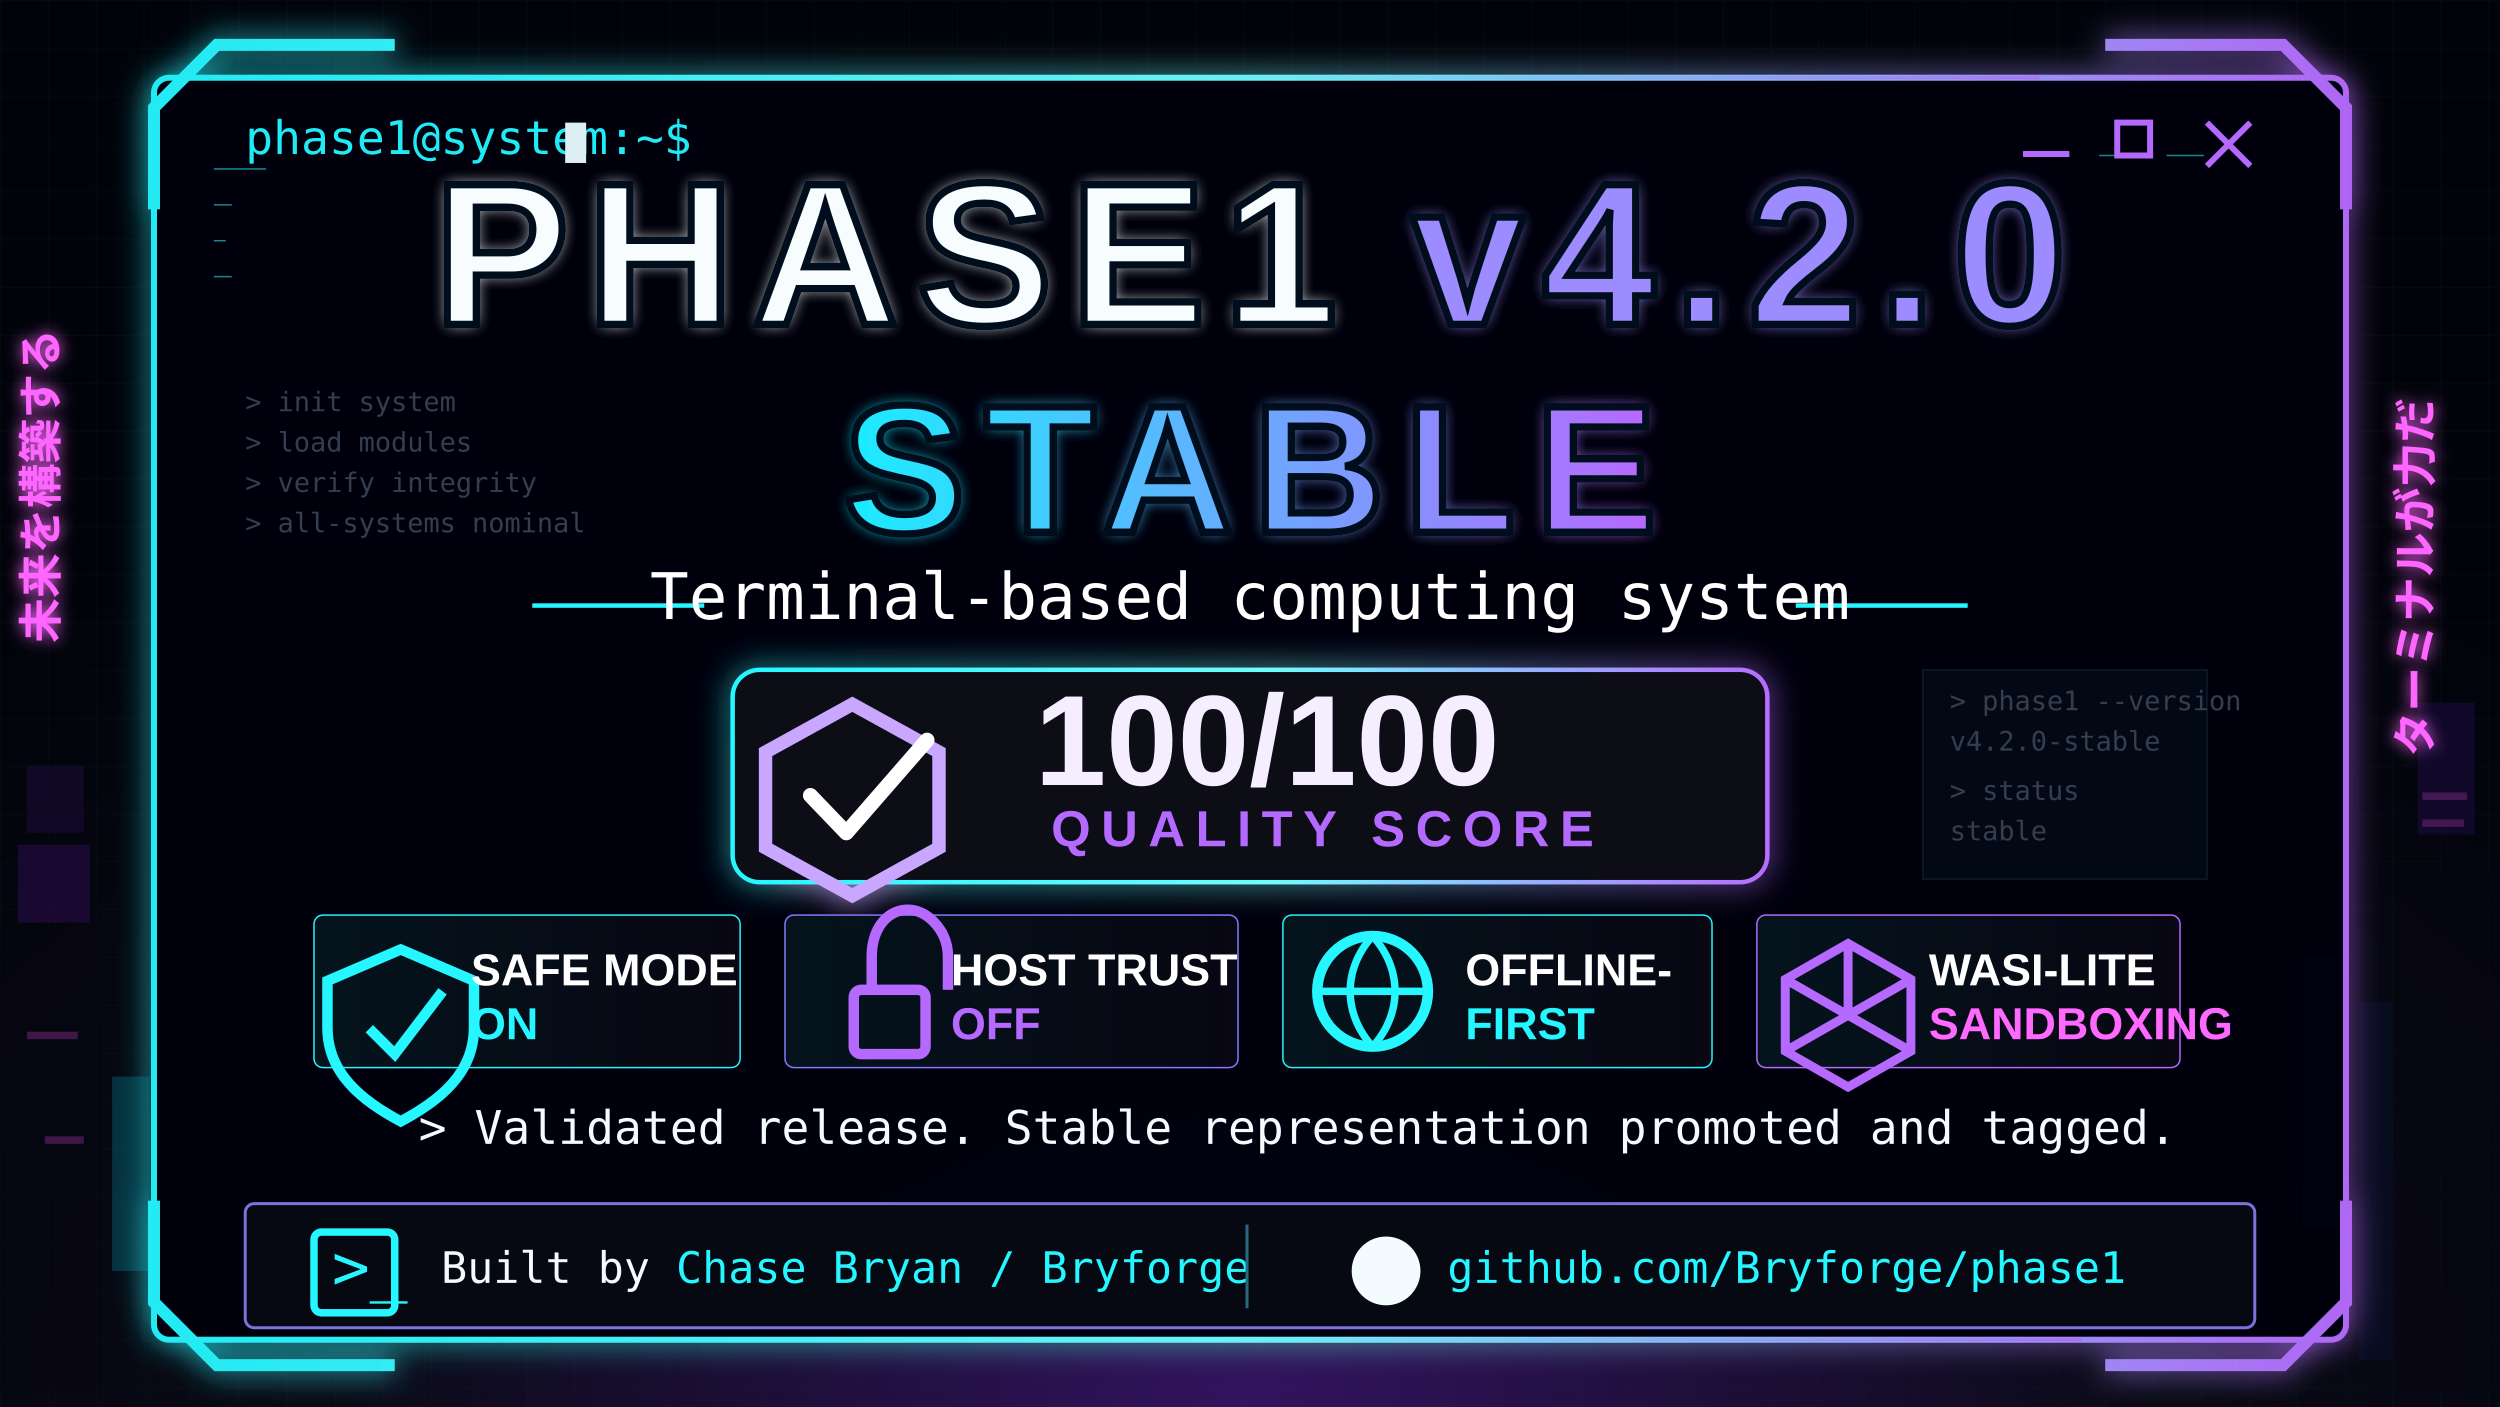
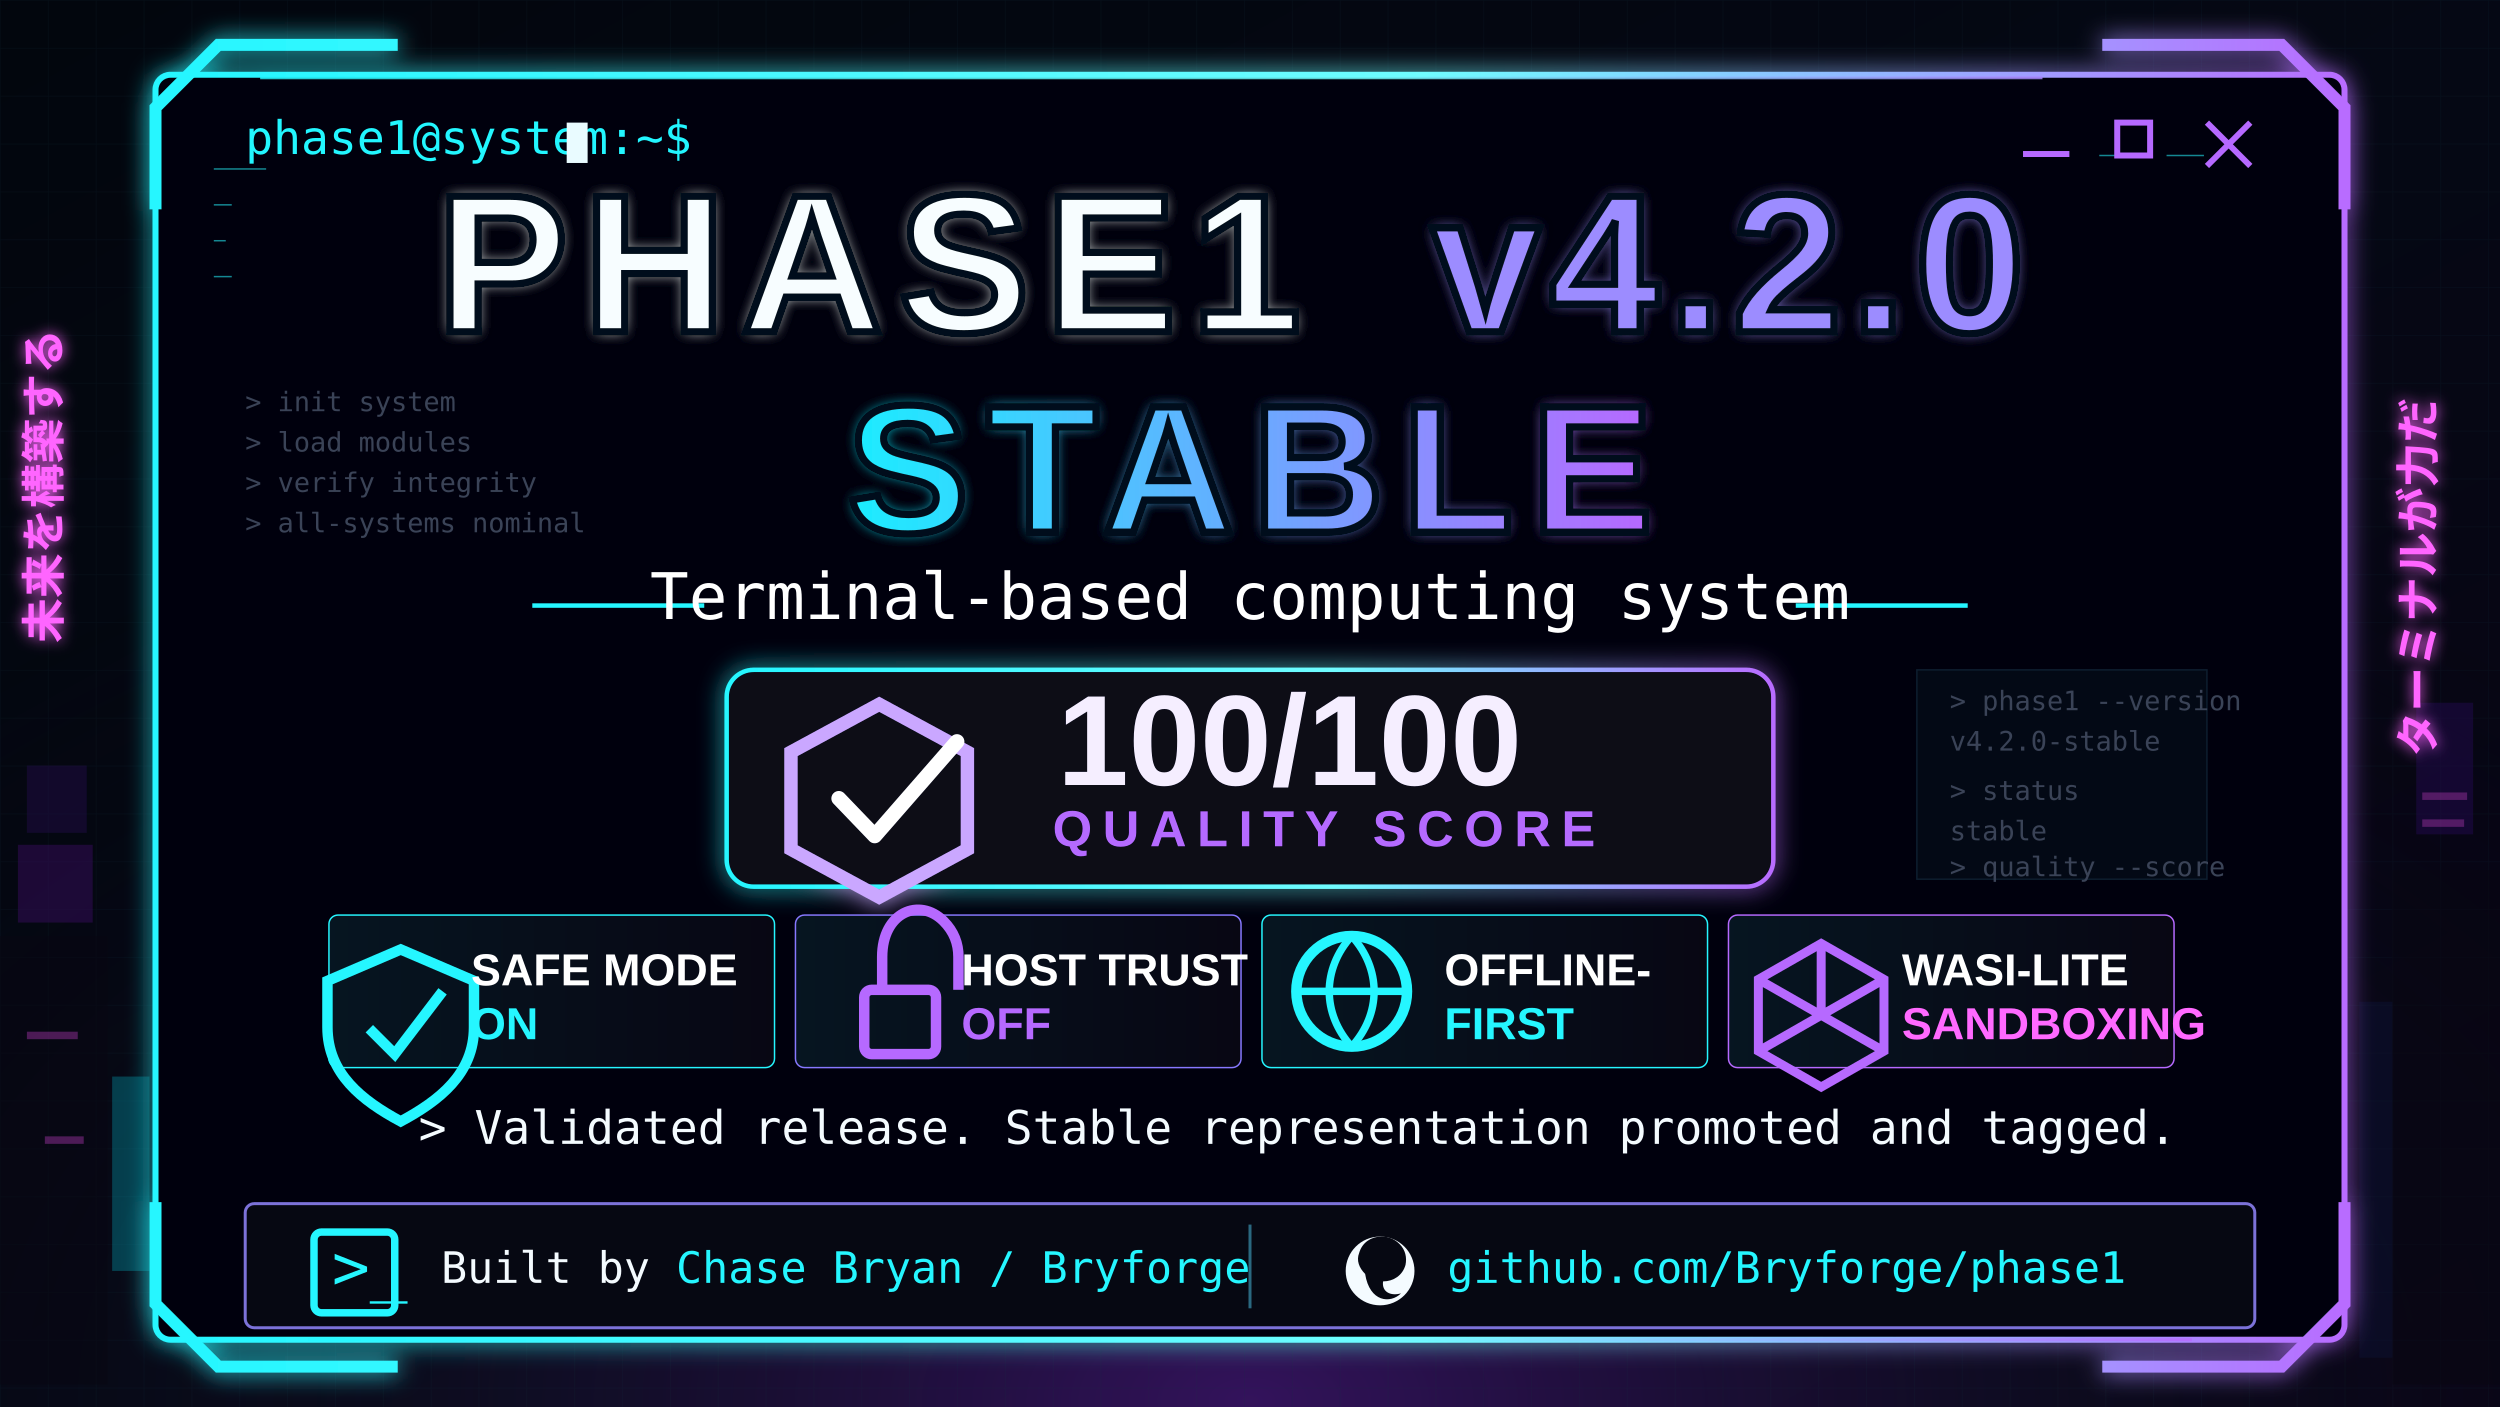
<svg xmlns="http://www.w3.org/2000/svg" viewBox="0 0 1672 941" role="img" aria-labelledby="title desc">
  <defs>
+     <linearGradient id="bg" x1="0" x2="1" y1="0" y2="1">
+       <stop offset="0" stop-color="#02060d" />
+       <stop offset="0.52" stop-color="#050814" />
+       <stop offset="1" stop-color="#090315" />
+     </linearGradient>
    <linearGradient id="cyanPurple" x1="0" x2="1">
      <stop offset="0" stop-color="#25f6ff" />
-       <stop offset="0.52" stop-color="#6ffcff" />
+       <stop offset="0.58" stop-color="#6ffcff" />
      <stop offset="1" stop-color="#b86cff" />
    </linearGradient>
    <linearGradient id="stable" x1="0" x2="1">
      <stop offset="0" stop-color="#1cecff" />
      <stop offset="1" stop-color="#b669ff" />
    </linearGradient>
    <linearGradient id="panel" x1="0" x2="1">
-       <stop offset="0" stop-color="#05151d" stop-opacity="0.94" />
-       <stop offset="1" stop-color="#080713" stop-opacity="0.95" />
+       <stop offset="0" stop-color="#061621" stop-opacity="0.96" />
+       <stop offset="1" stop-color="#080713" stop-opacity="0.96" />
    </linearGradient>
-     <radialGradient id="cityGlow" cx="50%" cy="100%" r="75%">
-       <stop offset="0" stop-color="#33135f" />
-       <stop offset="0.48" stop-color="#090a15" />
-       <stop offset="1" stop-color="#01030a" />
+     <radialGradient id="floorGlow" cx="50%" cy="100%" r="74%">
+       <stop offset="0" stop-color="#391465" stop-opacity="0.88" />
+       <stop offset="0.45" stop-color="#101025" stop-opacity="0.55" />
+       <stop offset="1" stop-color="#02040a" stop-opacity="0" />
    </radialGradient>
-     <filter id="glow" x="-30%" y="-30%" width="160%" height="160%">
-       <feGaussianBlur stdDeviation="5" result="blur" />
+     <pattern id="grid" width="32" height="32" patternUnits="userSpaceOnUse">
+       <path d="M32 0H0v32" fill="none" stroke="#14323f" stroke-width="1" opacity="0.34" />
+     </pattern>
+     <filter id="glow" x="-35%" y="-35%" width="170%" height="170%">
+       <feGaussianBlur stdDeviation="4.5" result="blur" />
      <feMerge>
        <feMergeNode in="blur" />
        <feMergeNode in="SourceGraphic" />
      </feMerge>
    </filter>
-     <filter id="softGlow" x="-50%" y="-50%" width="200%" height="200%">
-       <feGaussianBlur stdDeviation="10" result="blur" />
+     <filter id="softGlow" x="-40%" y="-40%" width="180%" height="180%">
+       <feGaussianBlur stdDeviation="8" result="blur" />
      <feMerge>
        <feMergeNode in="blur" />
        <feMergeNode in="SourceGraphic" />
      </feMerge>
    </filter>
-     <pattern id="grid" width="32" height="32" patternUnits="userSpaceOnUse">
-       <path d="M32 0H0v32" fill="none" stroke="#14323f" stroke-width="1" opacity="0.35" />
-     </pattern>
    <style>
-       .mono{font-family:Menlo,Consolas,'SFMono-Regular',monospace}.sans{font-family:Arial,Helvetica,sans-serif}.heavy{font-family:Arial Black,Impact,Arial,sans-serif;font-weight:900}.small{font-size:32px}.muted{fill:#6a7a93;opacity:.5}.white{fill:#f4fbff}.cyan{fill:#25f6ff}.purple{fill:#b669ff}.stroke-cyan{stroke:#25f6ff}.stroke-purple{stroke:#b669ff}
+       .mono{font-family:Menlo,Consolas,'SFMono-Regular',monospace}
+       .sans{font-family:Arial,Helvetica,sans-serif}
+       .heavy{font-family:'Arial Black',Impact,Arial,sans-serif;font-weight:900}
+       .white{fill:#f4fbff}.cyan{fill:#25f6ff}.purple{fill:#b669ff}
+       .muted{fill:#6a7a93;opacity:.55}
    </style>
  </defs>
-   <rect width="1672" height="941" fill="url(#cityGlow)" />
-   <rect width="1672" height="941" fill="url(#grid)" opacity="0.45" />
-   <g opacity="0.45">
-     <rect x="0" y="620" width="68" height="310" fill="#070512" />
-     <rect x="18" y="512" width="38" height="45" fill="#1e0b43" />
-     <rect x="12" y="565" width="48" height="52" fill="#330b58" />
-     <rect x="1604" y="582" width="68" height="350" fill="#070512" />
-     <rect x="1617" y="470" width="38" height="88" fill="#210a4b" />
-     <rect x="1578" y="670" width="22" height="240" fill="#0c1230" />
-     <g fill="#ff4dff" opacity="0.5">
+   <rect width="1672" height="941" fill="url(#bg)" />
+   <rect width="1672" height="941" fill="url(#floorGlow)" />
+   <rect width="1672" height="941" fill="url(#grid)" opacity="0.48" />
+   <g opacity="0.52">
+     <rect x="0" y="626" width="72" height="300" fill="#070512" />
+     <rect x="18" y="512" width="40" height="45" fill="#1e0b43" />
+     <rect x="12" y="565" width="50" height="52" fill="#330b58" />
+     <rect x="1600" y="582" width="72" height="344" fill="#070512" />
+     <rect x="1616" y="470" width="38" height="88" fill="#210a4b" />
+     <rect x="1578" y="670" width="22" height="238" fill="#0c1230" />
+     <g fill="#ff4dff" opacity="0.54">
      <rect x="18" y="690" width="34" height="5" />
      <rect x="1620" y="530" width="30" height="5" />
      <rect x="1620" y="548" width="28" height="5" />
      <rect x="30" y="760" width="26" height="5" />
    </g>
-     <g fill="#00eaff" opacity="0.4">
+     <g fill="#00eaff" opacity="0.45">
      <rect x="75" y="720" width="25" height="130" />
      <rect x="1540" y="640" width="22" height="180" />
    </g>
  </g>
-   <g filter="url(#softGlow)" opacity="0.95">
-     <rect x="103" y="52" width="1466" height="844" rx="10" fill="#020610" stroke="url(#cyanPurple)" stroke-width="4" />
-     <path d="M103 140V72l42-42h119M1569 140V72l-42-42h-119M103 803v68l42 42h119M1569 803v68l-42 42h-119" fill="none" stroke="url(#cyanPurple)" stroke-width="8" />
-     <path d="M174 52h1190M206 896h1186" stroke="url(#cyanPurple)" stroke-width="2" opacity="0.85" />
+   <g filter="url(#softGlow)">
+     <rect x="104" y="50" width="1464" height="846" rx="10" fill="#020610" stroke="url(#cyanPurple)" stroke-width="4" />
+     <path d="M104 140V72l42-42h120M1568 140V72l-42-42h-120M104 804v68l42 42h120M1568 804v68l-42 42h-120" fill="none" stroke="url(#cyanPurple)" stroke-width="8" />
+     <path d="M174 52h1192M206 896h1260" stroke="url(#cyanPurple)" stroke-width="2" opacity="0.82" />
  </g>
-   <g class="mono" font-size="31" fill="#22f6ff" opacity="0.95">
+   <g class="mono" font-size="31" fill="#22f6ff">
    <text x="164" y="103">phase1@system:~$</text>
-     <rect x="378" y="82" width="14" height="27" fill="#e9fbff" />
+     <rect x="379" y="82" width="14" height="27" fill="#e9fbff" />
  </g>
  <g class="mono muted" font-size="18">
    <text x="164" y="275">&gt; init system</text>
    <text x="164" y="302">&gt; load modules</text>
    <text x="164" y="329">&gt; verify integrity</text>
    <text x="164" y="356">&gt; all-systems nominal</text>
  </g>
  <g class="mono muted" font-size="18">
-     <rect x="1286" y="448" width="190" height="140" fill="#06111b" stroke="#17364a" />
+     <rect x="1282" y="448" width="194" height="140" fill="#06111b" stroke="#17364a" />
    <text x="1304" y="475">&gt; phase1 --version</text>
    <text x="1304" y="502">v4.2.0-stable</text>
    <text x="1304" y="535">&gt; status</text>
    <text x="1304" y="562">stable</text>
+     <text x="1304" y="586">&gt; quality --score</text>
  </g>
-   <g class="heavy" text-anchor="middle" filter="url(#glow)">
-     <text x="836" y="217" font-size="136" fill="#f7fdff" letter-spacing="12" stroke="#06111a" stroke-width="5">PHASE1 <tspan fill="#9c8cff">v4.2.0</tspan>
-     </text>
-     <text x="836" y="356" font-size="122" fill="url(#stable)" letter-spacing="13" stroke="#06111a" stroke-width="5">STABLE</text>
+   <g class="heavy" filter="url(#glow)">
+     <text x="292" y="222" font-size="132" fill="#f7fdff" letter-spacing="10" textLength="628" lengthAdjust="spacingAndGlyphs" stroke="#06111a" stroke-width="5">PHASE1</text>
+     <text x="957" y="222" font-size="132" fill="#9c8cff" letter-spacing="6" textLength="424" lengthAdjust="spacingAndGlyphs" stroke="#06111a" stroke-width="5">v4.2.0</text>
+     <text x="836" y="356" font-size="122" fill="url(#stable)" letter-spacing="12" text-anchor="middle" textLength="608" lengthAdjust="spacingAndGlyphs" stroke="#06111a" stroke-width="5">STABLE</text>
  </g>
  <g text-anchor="middle" class="mono" font-size="43" fill="#ffffff">
-     <path d="M356 405h115m730 0h115" stroke="#25f6ff" stroke-width="3" />
+     <path d="M356 405h115M1201 405h115" stroke="#25f6ff" stroke-width="3" />
    <text x="836" y="414">Terminal-based computing system</text>
  </g>
  <g filter="url(#softGlow)">
-     <rect x="490" y="448" width="692" height="142" rx="18" fill="#070817" stroke="url(#cyanPurple)" stroke-width="3" />
-     <path d="M570 471l58 32v64l-58 32-58-32v-64z" fill="none" stroke="#caa7ff" stroke-width="9" />
-     <path d="M542 532l24 25 54-62" fill="none" stroke="#fff" stroke-width="10" stroke-linecap="round" stroke-linejoin="round" />
-     <text class="heavy" x="692" y="525" font-size="86" fill="#f5eeff">100/100</text>
-     <text class="heavy" x="703" y="566" font-size="34" fill="#b56bff" letter-spacing="7">QUALITY SCORE</text>
+     <rect x="486" y="448" width="700" height="145" rx="18" fill="#070817" stroke="url(#cyanPurple)" stroke-width="3" />
+     <path d="M588 471l59 32v65l-59 32-59-32v-65z" fill="none" stroke="#caa7ff" stroke-width="9" />
+     <path d="M561 534l24 25 55-63" fill="none" stroke="#fff" stroke-width="10" stroke-linecap="round" stroke-linejoin="round" />
+     <text class="heavy" x="707" y="525" font-size="86" fill="#f5eeff" textLength="430" lengthAdjust="spacingAndGlyphs">100/100</text>
+     <text class="heavy" x="704" y="566" font-size="34" fill="#b56bff" letter-spacing="7" textLength="384" lengthAdjust="spacingAndGlyphs">QUALITY SCORE</text>
  </g>
  <g class="sans" font-weight="800" font-size="30">
    <g>
-       <rect x="210" y="612" width="285" height="102" rx="6" fill="url(#panel)" stroke="#25f6ff" />
+       <rect x="220" y="612" width="298" height="102" rx="6" fill="url(#panel)" stroke="#25f6ff" />
      <path d="M268 635l49 21v31c0 31-23 49-49 63-26-14-49-32-49-63v-31z" fill="none" stroke="#25f6ff" stroke-width="7" />
      <path d="M247 688l17 17 32-42" fill="none" stroke="#25f6ff" stroke-width="7" />
      <text x="315" y="659" fill="#fff">SAFE MODE</text>
      <text x="315" y="695" fill="#25f6ff">ON</text>
    </g>
    <g>
-       <rect x="525" y="612" width="303" height="102" rx="6" fill="url(#panel)" stroke="#8778ff" />
-       <rect x="571" y="662" width="48" height="43" rx="5" fill="none" stroke="#b669ff" stroke-width="7" />
-       <path d="M583 662v-22c0-30 25-40 41-24 7 7 10 15 10 24v22" fill="none" stroke="#b669ff" stroke-width="7" />
-       <text x="636" y="659" fill="#fff">HOST TRUST</text>
-       <text x="636" y="695" fill="#b669ff">OFF</text>
+       <rect x="532" y="612" width="298" height="102" rx="6" fill="url(#panel)" stroke="#8778ff" />
+       <rect x="578" y="662" width="48" height="43" rx="5" fill="none" stroke="#b669ff" stroke-width="7" />
+       <path d="M590 662v-22c0-30 25-40 41-24 7 7 10 15 10 24v22" fill="none" stroke="#b669ff" stroke-width="7" />
+       <text x="643" y="659" fill="#fff">HOST TRUST</text>
+       <text x="643" y="695" fill="#b669ff">OFF</text>
    </g>
    <g>
-       <rect x="858" y="612" width="287" height="102" rx="6" fill="url(#panel)" stroke="#25f6ff" />
-       <circle cx="918" cy="663" r="37" fill="none" stroke="#25f6ff" stroke-width="7" />
-       <path d="M881 663h74M918 626c20 22 20 52 0 74M918 626c-20 22-20 52 0 74" stroke="#25f6ff" stroke-width="5" fill="none" />
-       <text x="980" y="659" fill="#fff">OFFLINE-</text>
-       <text x="980" y="695" fill="#25f6ff">FIRST</text>
+       <rect x="844" y="612" width="298" height="102" rx="6" fill="url(#panel)" stroke="#25f6ff" />
+       <circle cx="904" cy="663" r="37" fill="none" stroke="#25f6ff" stroke-width="7" />
+       <path d="M867 663h74M904 626c20 22 20 52 0 74M904 626c-20 22-20 52 0 74" stroke="#25f6ff" stroke-width="5" fill="none" />
+       <text x="966" y="659" fill="#fff">OFFLINE-</text>
+       <text x="966" y="695" fill="#25f6ff">FIRST</text>
    </g>
    <g>
-       <rect x="1175" y="612" width="283" height="102" rx="6" fill="url(#panel)" stroke="#b669ff" />
-       <path d="M1236 631l42 24v48l-42 24-42-24v-48zM1236 631v48l42 24M1236 679l-42 24M1194 655l42 24 42-24" fill="none" stroke="#b669ff" stroke-width="6" />
-       <text x="1290" y="659" fill="#fff">WASI-LITE</text>
-       <text x="1290" y="695" fill="#ff69ff">SANDBOXING</text>
+       <rect x="1156" y="612" width="298" height="102" rx="6" fill="url(#panel)" stroke="#b669ff" />
+       <path d="M1218 631l42 24v48l-42 24-42-24v-48zM1218 631v48l42 24M1218 679l-42 24M1176 655l42 24 42-24" fill="none" stroke="#b669ff" stroke-width="6" />
+       <text x="1272" y="659" fill="#fff">WASI-LITE</text>
+       <text x="1272" y="695" fill="#ff69ff">SANDBOXING</text>
    </g>
  </g>
  <text class="mono white" x="280" y="765" font-size="31">&gt; Validated release. Stable representation promoted and tagged.</text>
  <g>
    <rect x="164" y="805" width="1344" height="83" rx="6" fill="#060812" stroke="#7c72d9" stroke-width="2" />
    <rect x="210" y="824" width="54" height="54" rx="5" fill="none" stroke="#25f6ff" stroke-width="5" />
    <text x="222" y="862" class="mono" font-size="42" fill="#25f6ff">&gt;_</text>
    <text x="295" y="858" class="mono white" font-size="29">Built by <tspan fill="#25f6ff">Chase Bryan / Bryforge</tspan>
    </text>
-     <path d="M834 819v56" stroke="#2a6880" stroke-width="2" />
-     <circle cx="927" cy="850" r="23" fill="#f4fbff" />
+     <path d="M836 819v56" stroke="#2a6880" stroke-width="2" />
+     <circle cx="923" cy="850" r="23" fill="#f4fbff" />
+     <path d="M913 852c-4-4-6-9-4-14 2-7 8-11 15-11 5 0 9 2 12 5 4 4 5 9 4 14-2 7-8 11-15 11-1 7 5 10 12 8-7 7-21 6-24-13z" fill="#060812" />
    <text x="968" y="858" class="mono" font-size="29" fill="#25f6ff">github.com/Bryforge/phase1</text>
  </g>
  <g class="sans" font-size="30" font-weight="900" fill="#ff65ff" filter="url(#glow)">
-     <text x="38" y="430" transform="rotate(-90 38 430)">未来を構築する</text>
-     <text x="1626" y="506" transform="rotate(-90 1626 506)">ターミナルが力だ</text>
+     <text x="40" y="430" transform="rotate(-90 40 430)">未来を構築する</text>
+     <text x="1628" y="506" transform="rotate(-90 1628 506)">ターミナルが力だ</text>
  </g>
  <g stroke="#25f6ff" opacity="0.55">
    <path d="M143 113h35M143 137h12M143 161h8M143 185h12" />
    <path d="M1355 104h25M1404 104h23M1449 104h25" />
  </g>
  <g stroke="#b669ff" stroke-width="4" fill="none">
    <path d="M1353 103h31" />
    <rect x="1416" y="82" width="22" height="22" />
    <path d="M1476 82l29 29M1505 82l-29 29" />
  </g>
</svg>
